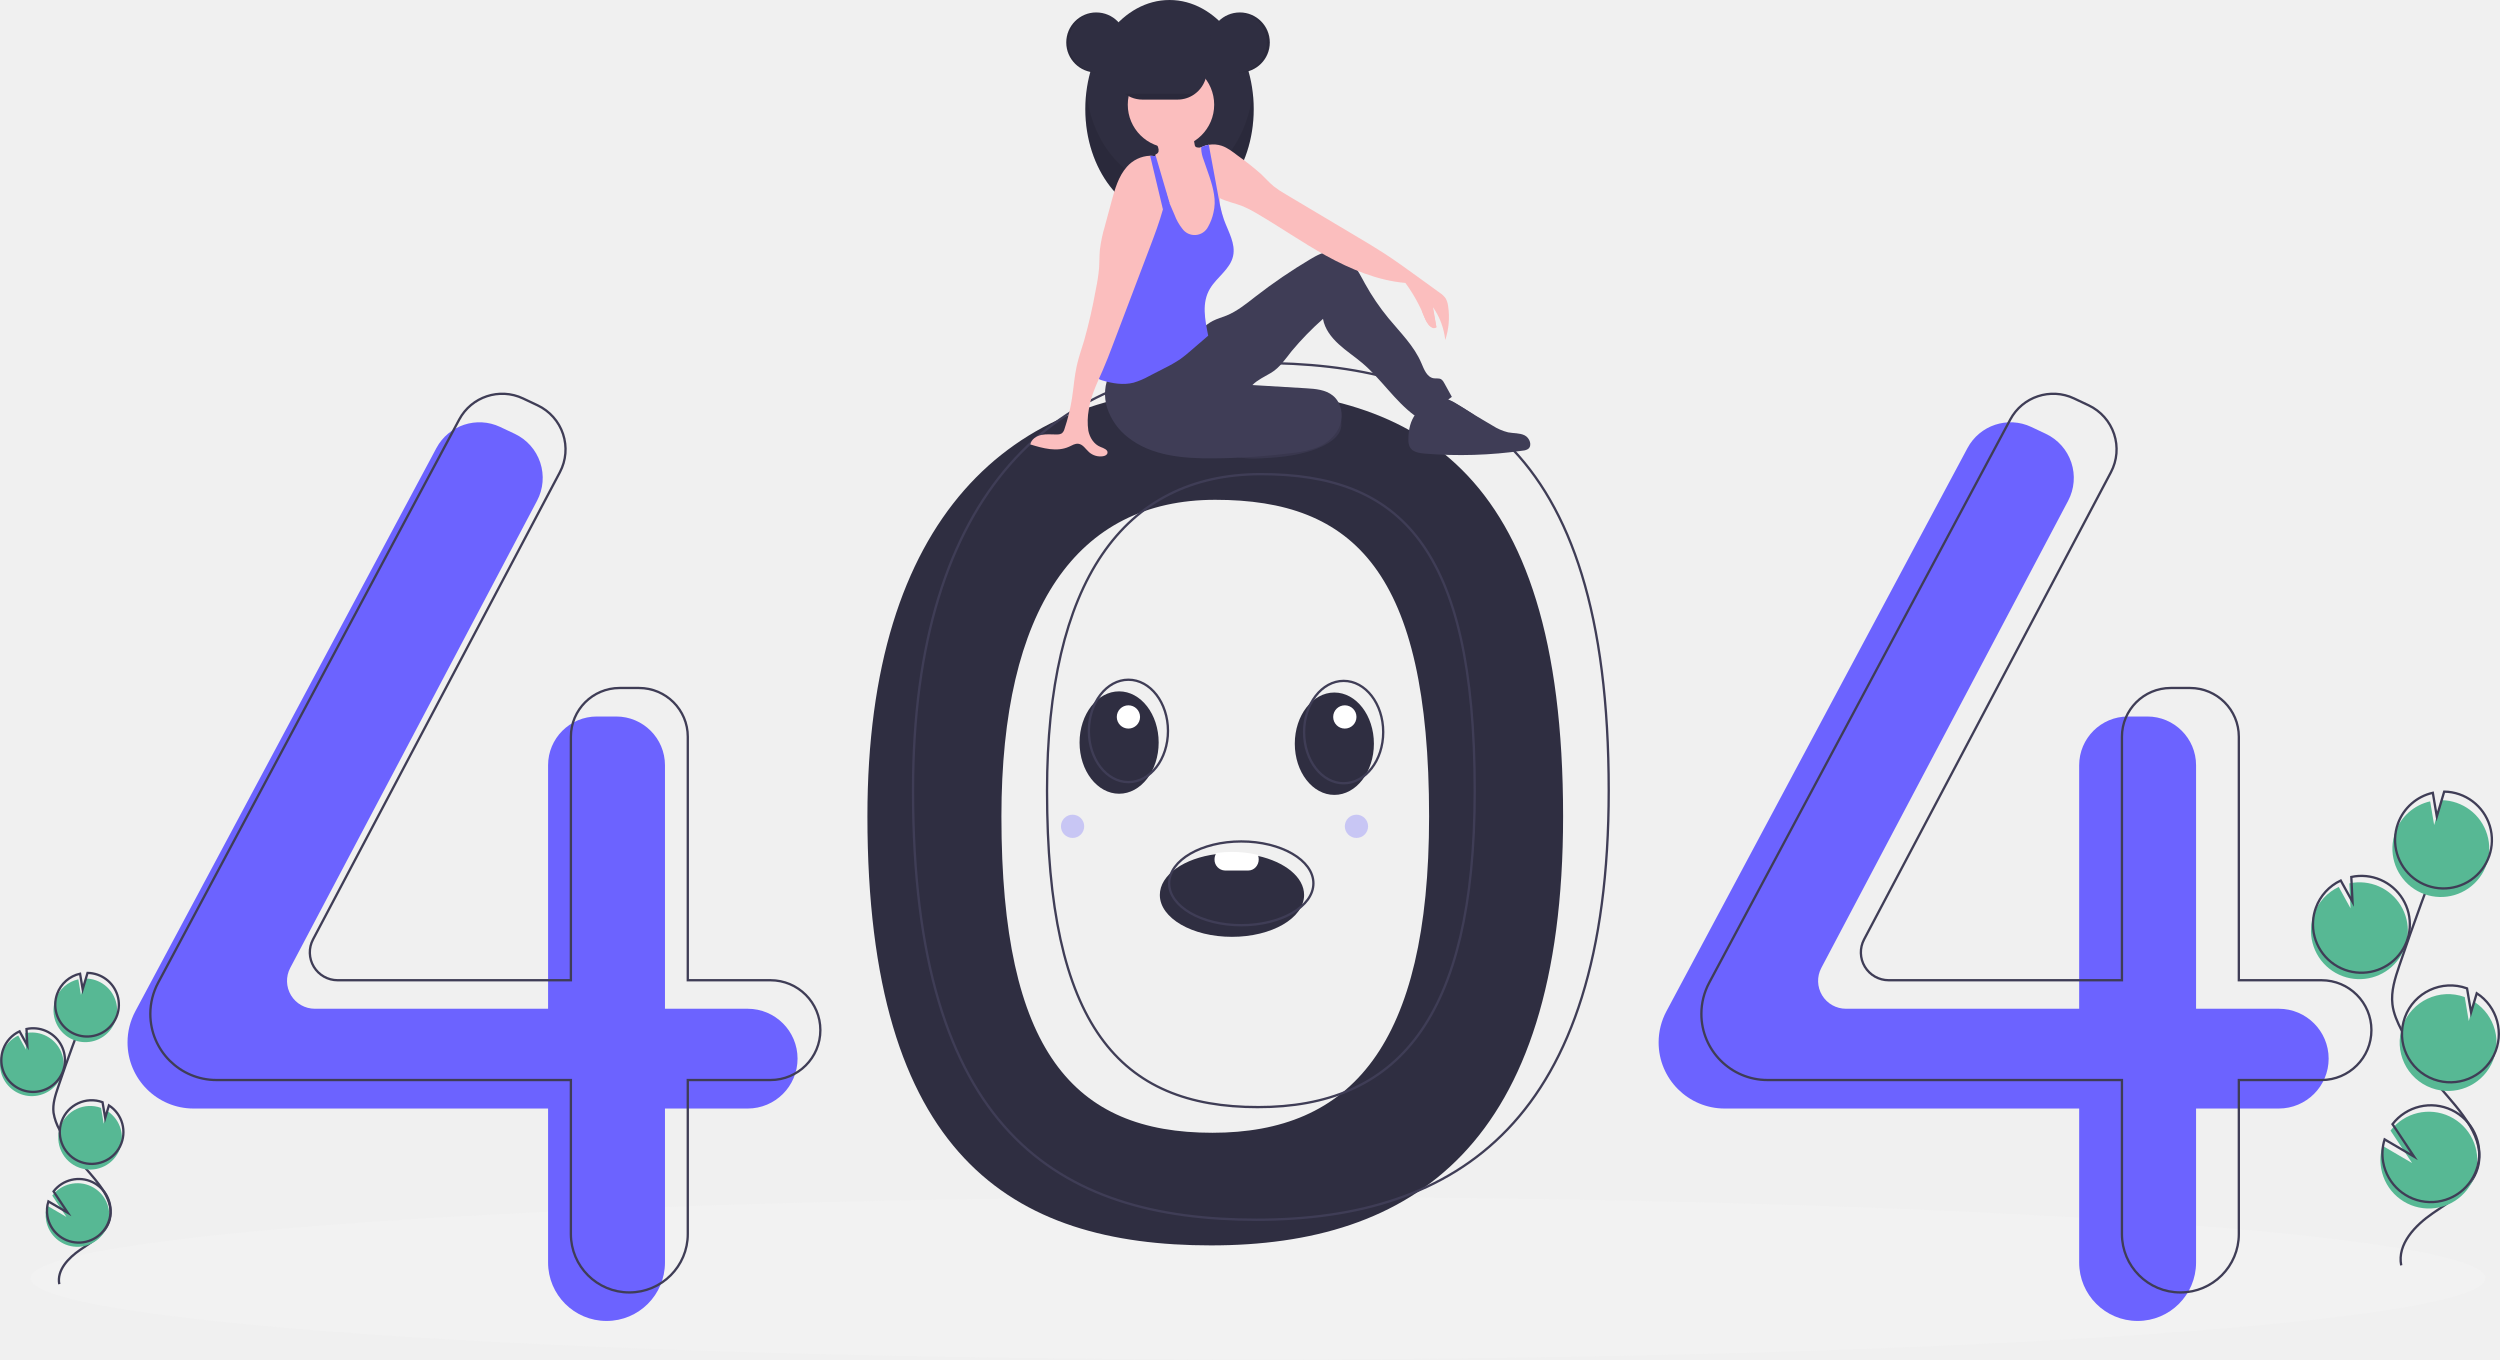
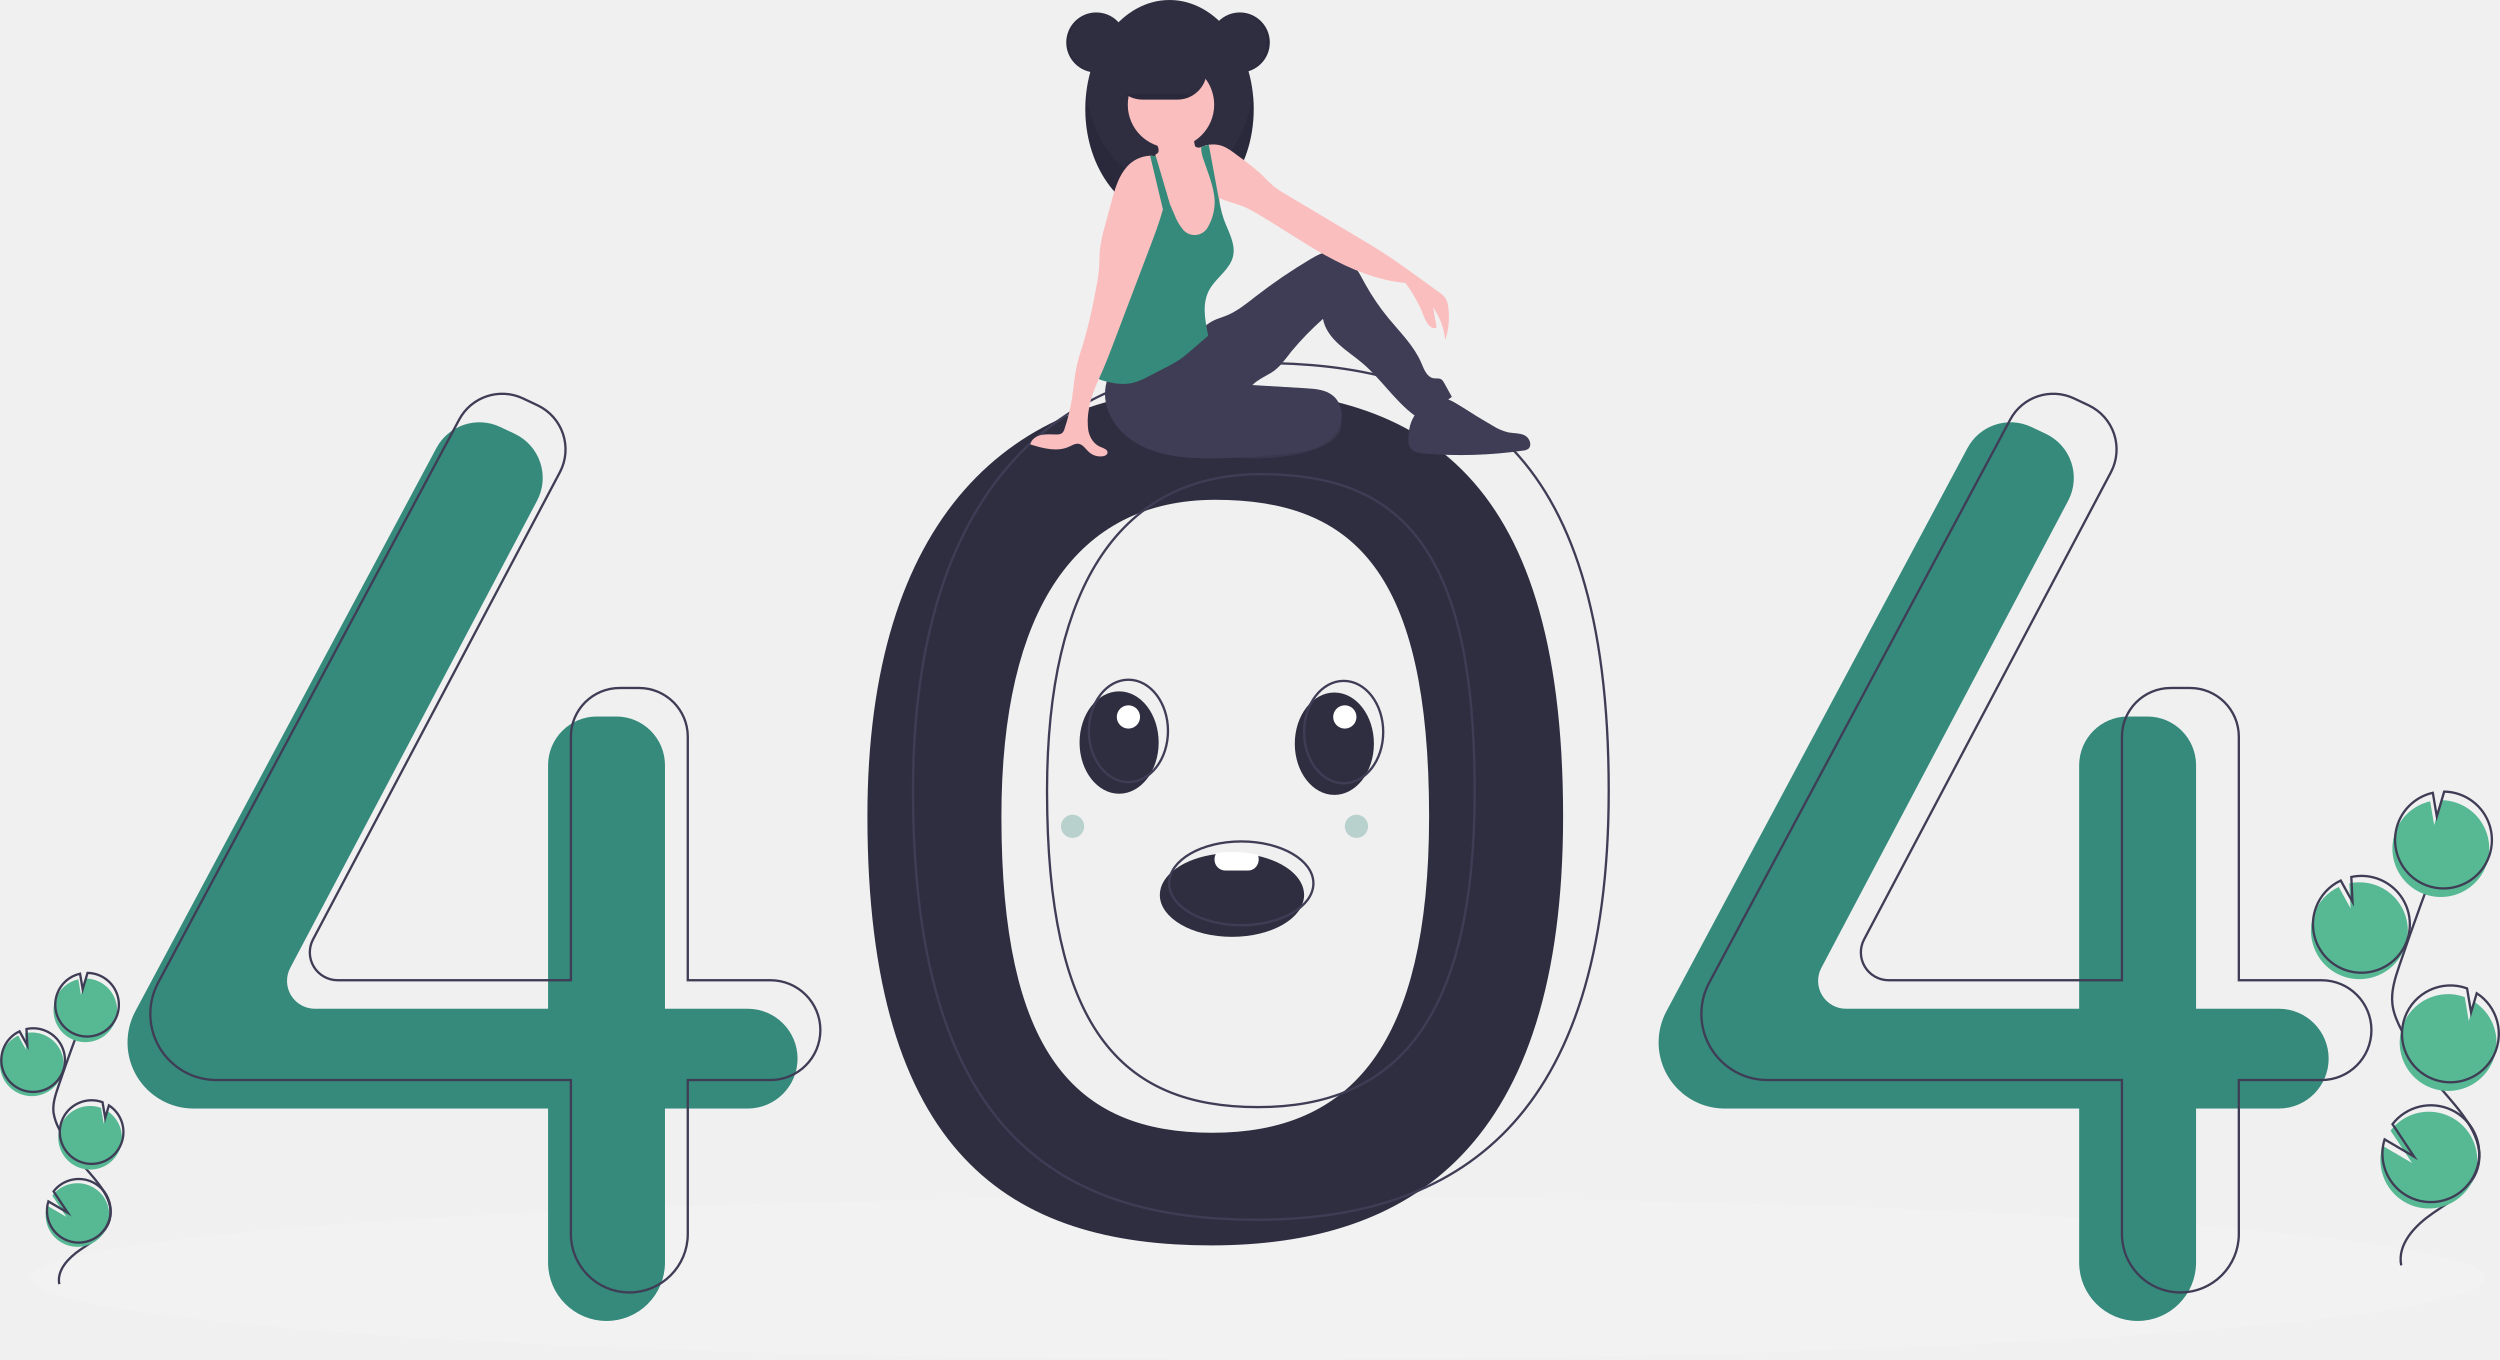
<svg xmlns="http://www.w3.org/2000/svg" id="fd59ce54-f850-4dfc-bc34-dd7d379d600e" data-name="Layer 1" width="1074.392" height="584.231" viewBox="0 0 1074.392 584.231">
  <ellipse cx="540.643" cy="549.309" rx="527.5" ry="34.922" fill="#f2f2f2" />
  <path d="M583.48,324.894c-85.944,0-147.651,55.139-147.651,183.798,0,145.813,61.707,184.411,147.651,184.411s151.327-42.274,151.327-184.411C734.807,356.753,669.424,324.894,583.48,324.894Zm.565,319.808c-59.527,0-90.626-34.923-90.626-135.916,0-89.112,32.372-136.105,91.899-136.105s91.899,30.868,91.899,136.105C677.217,607.234,643.572,644.703,584.045,644.703Z" transform="translate(-63.054 -157.8845)" fill="#2f2e41" />
-   <path d="M384.365,591.401H348.831V486.762A20.956,20.956,0,0,0,327.875,465.806h-8.326a20.956,20.956,0,0,0-20.956,20.956V591.401H198.363a11.963,11.963,0,0,1-10.578-17.552l106.082-200.78A20.956,20.956,0,0,0,284.287,344.33l-6.262-2.957a20.956,20.956,0,0,0-27.429,9.07L121.214,592.475a28.416,28.416,0,0,0-3.356,13.396v0a28.416,28.416,0,0,0,28.416,28.416H298.593v66.167a25.119,25.119,0,0,0,25.119,25.119h0a25.119,25.119,0,0,0,25.119-25.119V634.287h35.534a21.443,21.443,0,0,0,21.443-21.443v0A21.443,21.443,0,0,0,384.365,591.401Z" transform="translate(-63.054 -157.8845)" fill="#6c63ff" />
-   <path d="M1042.362,591.401h-35.534V486.762A20.956,20.956,0,0,0,985.872,465.806h-8.326a20.956,20.956,0,0,0-20.956,20.956V591.401H856.359a11.963,11.963,0,0,1-10.578-17.552L951.864,373.069A20.956,20.956,0,0,0,942.284,344.33l-6.262-2.957a20.956,20.956,0,0,0-27.429,9.07L779.211,592.475a28.416,28.416,0,0,0-3.356,13.396v0a28.416,28.416,0,0,0,28.416,28.416H956.589v66.167a25.119,25.119,0,0,0,25.119,25.119h0a25.119,25.119,0,0,0,25.119-25.119V634.287h35.534a21.443,21.443,0,0,0,21.443-21.443v0A21.443,21.443,0,0,0,1042.362,591.401Z" transform="translate(-63.054 -157.8845)" fill="#6c63ff" />
+   <path d="M384.365,591.401H348.831V486.762A20.956,20.956,0,0,0,327.875,465.806h-8.326a20.956,20.956,0,0,0-20.956,20.956V591.401H198.363a11.963,11.963,0,0,1-10.578-17.552l106.082-200.78A20.956,20.956,0,0,0,284.287,344.33l-6.262-2.957a20.956,20.956,0,0,0-27.429,9.07L121.214,592.475a28.416,28.416,0,0,0-3.356,13.396v0a28.416,28.416,0,0,0,28.416,28.416H298.593v66.167a25.119,25.119,0,0,0,25.119,25.119h0a25.119,25.119,0,0,0,25.119-25.119V634.287h35.534a21.443,21.443,0,0,0,21.443-21.443v0A21.443,21.443,0,0,0,384.365,591.401Z" transform="translate(-63.054 -157.8845)" fill="#358a7c" />
+   <path d="M1042.362,591.401h-35.534V486.762A20.956,20.956,0,0,0,985.872,465.806h-8.326a20.956,20.956,0,0,0-20.956,20.956V591.401H856.359a11.963,11.963,0,0,1-10.578-17.552L951.864,373.069A20.956,20.956,0,0,0,942.284,344.33l-6.262-2.957a20.956,20.956,0,0,0-27.429,9.07L779.211,592.475a28.416,28.416,0,0,0-3.356,13.396v0a28.416,28.416,0,0,0,28.416,28.416H956.589v66.167a25.119,25.119,0,0,0,25.119,25.119h0a25.119,25.119,0,0,0,25.119-25.119V634.287h35.534a21.443,21.443,0,0,0,21.443-21.443v0A21.443,21.443,0,0,0,1042.362,591.401Z" transform="translate(-63.054 -157.8845)" fill="#358a7c" />
  <path d="M394.168,579.148H358.634V474.509a20.956,20.956,0,0,0-20.956-20.956h-8.326a20.956,20.956,0,0,0-20.956,20.956V579.148H208.165a11.963,11.963,0,0,1-10.578-17.552L303.67,360.816a20.956,20.956,0,0,0-9.58-28.739l-6.262-2.957a20.956,20.956,0,0,0-27.429,9.07L131.017,580.222a28.416,28.416,0,0,0-3.356,13.396v0a28.416,28.416,0,0,0,28.416,28.416H308.395v66.167a25.119,25.119,0,0,0,25.119,25.119h0a25.119,25.119,0,0,0,25.119-25.119V622.034h35.534a21.443,21.443,0,0,0,21.443-21.443v0A21.443,21.443,0,0,0,394.168,579.148Z" transform="translate(-63.054 -157.8845)" fill="none" stroke="#3f3d56" stroke-miterlimit="10" />
  <path d="M1060.742,579.148h-35.534V474.509a20.956,20.956,0,0,0-20.956-20.956H995.925a20.956,20.956,0,0,0-20.956,20.956V579.148H874.739a11.963,11.963,0,0,1-10.578-17.552L970.244,360.816a20.956,20.956,0,0,0-9.58-28.739l-6.262-2.957a20.956,20.956,0,0,0-27.429,9.07L797.59,580.222a28.416,28.416,0,0,0-3.356,13.396v0a28.416,28.416,0,0,0,28.416,28.416H974.969v66.167a25.119,25.119,0,0,0,25.119,25.119h0a25.119,25.119,0,0,0,25.119-25.119V622.034h35.534a21.443,21.443,0,0,0,21.443-21.443v0A21.443,21.443,0,0,0,1060.742,579.148Z" transform="translate(-63.054 -157.8845)" fill="none" stroke="#3f3d56" stroke-miterlimit="10" />
  <path d="M603.085,313.866c-85.944,0-147.651,55.139-147.651,183.798,0,145.813,61.707,184.411,147.651,184.411s151.327-42.274,151.327-184.411C754.412,345.725,689.029,313.866,603.085,313.866Zm.565,319.808c-59.527,0-90.626-34.923-90.626-135.916,0-89.112,32.372-136.105,91.899-136.105s91.899,30.868,91.899,136.105C696.822,596.206,663.177,633.675,603.65,633.675Z" transform="translate(-63.054 -157.8845)" fill="none" stroke="#3f3d56" stroke-miterlimit="10" />
  <circle cx="471.141" cy="18.25" r="12.901" fill="#2f2e41" />
  <ellipse cx="502.607" cy="46.885" rx="36.186" ry="46.885" fill="#2f2e41" />
  <path d="M565.661,237.494c-18.128,0-33.141-17.271-35.776-39.805a60.976,60.976,0,0,0-.41,7.08c0,25.894,16.201,46.885,36.186,46.885s36.186-20.991,36.186-46.885a60.976,60.976,0,0,0-.41-7.08C598.803,220.224,583.789,237.494,565.661,237.494Z" transform="translate(-63.054 -157.8845)" opacity="0.1" />
  <path d="M639.296,342.073c-.777,3.193-4.128,5.751-7.839,7.538-7.802,3.757-17.425,4.878-26.76,5.254a45.176,45.176,0,0,1-7.144-.132,20.537,20.537,0,0,1-12.251-5.631,1.681,1.681,0,0,1,.044-2.844c4.969-5.459,13.262-8.806,21.616-11.216,6.334-1.827,17.381-6.561,24.29-5.922C637.944,329.739,640.277,338.041,639.296,342.073Z" transform="translate(-63.054 -157.8845)" fill="#3f3d56" />
  <path d="M639.296,342.073c-.777,3.193-4.128,5.751-7.839,7.538-7.802,3.757-17.425,4.878-26.76,5.254a45.176,45.176,0,0,1-7.144-.132,20.537,20.537,0,0,1-12.251-5.631,1.681,1.681,0,0,1,.044-2.844c4.969-5.459,13.262-8.806,21.616-11.216,6.334-1.827,17.381-6.561,24.29-5.922C637.944,329.739,640.277,338.041,639.296,342.073Z" transform="translate(-63.054 -157.8845)" opacity="0.1" />
  <path d="M540.098,318.206a19.77,19.77,0,0,0-1.199,15.075,26.339,26.339,0,0,0,8.829,12.497c10.095,8.092,23.988,9.205,36.925,9.093a284.649,284.649,0,0,0,33.905-2.324,40.538,40.538,0,0,0,11.001-2.554c4.222-1.827,7.933-5.178,9.436-9.526s.436-9.672-3.134-12.574c-3.137-2.55-7.463-2.9-11.498-3.143l-23.088-1.387c2.281-2.308,5.318-3.614,8.096-5.292,3.685-2.226,6.134-5.965,8.813-9.335a129.001,129.001,0,0,1,13.439-13.817c.751,4.31,3.478,7.85,6.687,10.824s6.908,5.368,10.244,8.2c8.079,6.858,13.896,16.167,22.392,22.5a43.829,43.829,0,0,0,16.049-8.012l-3.302-5.981a3.94,3.94,0,0,0-1.245-1.553c-.935-.575-2.14-.279-3.225-.441-2.901-.435-4.168-3.784-5.306-6.487-3.125-7.422-9.108-13.18-14.218-19.404a98.009,98.009,0,0,1-9.996-14.723c-1.717-3.102-3.288-6.331-5.617-9.003s-5.594-4.773-9.139-4.781c-3.132-.007-6.021,1.584-8.714,3.183a230.477,230.477,0,0,0-23.63,16.099c-3.944,3.062-7.863,6.296-12.489,8.174-1.947.79-4,1.331-5.869,2.292-3.273,1.684-5.757,4.534-8.431,7.064C566.277,311.892,553.219,317.738,540.098,318.206Z" transform="translate(-63.054 -157.8845)" fill="#3f3d56" />
  <path d="M588.374,253.983a23.774,23.774,0,0,1-1.734,8.033,10.045,10.045,0,0,1-5.768,5.573,12.375,12.375,0,0,1-5.623.182,10.882,10.882,0,0,1-4.582-1.561c-2.165-1.488-3.244-4.144-3.637-6.743-.393-2.596-.217-5.249-.469-7.863a42.944,42.944,0,0,0-1.202-6.255c-.17-.683-.343-1.362-.513-2.042-.167-.68-.33-1.359-.481-2.039-.138-.639-.267-1.281-.378-1.926-.091-.544-.173-1.092-.233-1.643a18.423,18.423,0,0,0-.809-4.811,14.607,14.607,0,0,0-1.687-2.854c-.286-.409-.563-.818-.818-1.243a5.89,5.89,0,0,1-.972-3.748,3.286,3.286,0,0,1,.148-.601c.025-.076.053-.151.085-.223A1.802,1.802,0,0,0,560.932,223.07a3.433,3.433,0,0,0-.148-1.778,11.318,11.318,0,0,0-.96-2.288c-.264-.478-1.161-1.34-1.167-1.888-.013-1.101,2.14-1.989,3.011-2.423a16.796,16.796,0,0,1,8.597-1.743c1.904.129,3.968.714,5.019,2.31.944,1.438.818,3.301,1.221,4.972a1.471,1.471,0,0,0,.299.664,1.341,1.341,0,0,0,.739.34,4.549,4.549,0,0,0,1.416.057h.003a2.931,2.931,0,0,0,.371-.054,4.957,4.957,0,0,0,2.033-.878q.585-.156,1.18-.255a.251.251,0,0,0,.047-.009c1.576,4.975,1.781,10.308,3.071,15.374.639,2.52,1.554,5.009,1.683,7.602.009.113.013.23.016.346.019.834-.047,1.674-.013,2.505a6.981,6.981,0,0,0,.126,1.114,15.611,15.611,0,0,0,.525,1.743l.009.028c.06.183.116.368.164.554.035.135.066.267.091.403l.003.009A14.938,14.938,0,0,1,588.374,253.983Z" transform="translate(-63.054 -157.8845)" fill="#fbbebe" />
  <circle cx="503.237" cy="44.997" r="18.565" fill="#fbbebe" />
  <path d="M684.157,304.033a30.445,30.445,0,0,0-5.236-14.103q.722,4.295,1.447,8.587a3.214,3.214,0,0,1-3.367-1.035,10.337,10.337,0,0,1-1.765-3.276,67.466,67.466,0,0,0-8.21-14.736c-11.819-.985-23.502-5.884-33.896-11.595-10.396-5.708-20.126-12.552-30.384-18.502a43.573,43.573,0,0,0-5.544-2.832c-3.21-1.287-6.812-1.954-9.855-3.468-.204-.101-.409-.208-.61-.318a12.578,12.578,0,0,1-1.945-1.306,10.344,10.344,0,0,1-.931-.856,20.351,20.351,0,0,1-3.559-5.953c-1.633-3.612-2.215-7.97-3.845-11.583a11.203,11.203,0,0,1,2.502-1.765h.003c.132-.069.264-.135.4-.198a11.94,11.94,0,0,1,2.004-.733q.585-.156,1.18-.255a.251.251,0,0,0,.047-.009,11.566,11.566,0,0,1,5.491.434c2.587.875,4.767,2.621,6.941,4.273a114.02,114.02,0,0,1,10.148,8.049c1.794,1.718,3.43,3.606,5.359,5.167a42.144,42.144,0,0,0,5.057,3.351q15.656,9.327,31.315,18.65c3.534,2.105,7.07,4.21,10.526,6.438,5.249,3.386,10.308,7.055,15.365,10.721q4.47,3.238,8.936,6.479a9.728,9.728,0,0,1,2.533,2.341,8.472,8.472,0,0,1,1.123,3.433A31.387,31.387,0,0,1,684.157,304.033Z" transform="translate(-63.054 -157.8845)" fill="#fbbebe" />
-   <path d="M592.977,267.944c-1.252,5.617-6.929,9.012-9.896,13.946-3.688,6.123-2.184,13.241-.799,20.255q-3.795,3.271-7.593,6.542c-1.397,1.199-2.794,2.404-4.298,3.464a57.351,57.351,0,0,1-6.86,3.94q-3.361,1.728-6.721,3.458a32.128,32.128,0,0,1-6.58,2.788c-4.415,1.133-9.103.34-13.471-.972a6.088,6.088,0,0,1-1.473-.601,2.394,2.394,0,0,1-.699-.632,3.911,3.911,0,0,1-.444-2.539c.444-7.351,2.24-14.547,4.031-21.69a85.26,85.26,0,0,1,3.848-12.577,85.077,85.077,0,0,1,5.415-10.151,68.368,68.368,0,0,1,7.929-11.514,18.479,18.479,0,0,0,3.675-4.739c1.117-2.549.686-5.472.913-8.247a17.148,17.148,0,0,1,1.633-6.007v-.003a17.093,17.093,0,0,1,1.743-2.882q.458,1.067.916,2.13.302.699.598,1.394.387.897.768,1.787,1.1,2.558,2.196,5.113a21.59,21.59,0,0,0,3.335,5.944,6.499,6.499,0,0,0,11.123-.853,21.261,21.261,0,0,0,2.272-6.013,19.215,19.215,0,0,0,.252-7.835c-.758-5.009-2.889-10.126-4.437-14.78a14.945,14.945,0,0,1-1.079-4.871,3.351,3.351,0,0,1,.057-.56c.009-.047.019-.098.028-.145a11.94,11.94,0,0,1,2.004-.733q.585-.156,1.18-.255,2.044,11.064,4.094,22.127c.032.173.066.346.098.522.195,1.057.393,2.115.614,3.169.198.957.412,1.91.651,2.857l.009.028c.082.321.167.639.255.957l.003.009c.242.868.513,1.731.818,2.58C590.938,257.475,594.164,262.629,592.977,267.944Z" transform="translate(-63.054 -157.8845)" fill="#6c63ff" />
+   <path d="M592.977,267.944c-1.252,5.617-6.929,9.012-9.896,13.946-3.688,6.123-2.184,13.241-.799,20.255q-3.795,3.271-7.593,6.542c-1.397,1.199-2.794,2.404-4.298,3.464a57.351,57.351,0,0,1-6.86,3.94q-3.361,1.728-6.721,3.458a32.128,32.128,0,0,1-6.58,2.788c-4.415,1.133-9.103.34-13.471-.972a6.088,6.088,0,0,1-1.473-.601,2.394,2.394,0,0,1-.699-.632,3.911,3.911,0,0,1-.444-2.539c.444-7.351,2.24-14.547,4.031-21.69a85.26,85.26,0,0,1,3.848-12.577,85.077,85.077,0,0,1,5.415-10.151,68.368,68.368,0,0,1,7.929-11.514,18.479,18.479,0,0,0,3.675-4.739c1.117-2.549.686-5.472.913-8.247a17.148,17.148,0,0,1,1.633-6.007v-.003a17.093,17.093,0,0,1,1.743-2.882q.458,1.067.916,2.13.302.699.598,1.394.387.897.768,1.787,1.1,2.558,2.196,5.113a21.59,21.59,0,0,0,3.335,5.944,6.499,6.499,0,0,0,11.123-.853,21.261,21.261,0,0,0,2.272-6.013,19.215,19.215,0,0,0,.252-7.835c-.758-5.009-2.889-10.126-4.437-14.78a14.945,14.945,0,0,1-1.079-4.871,3.351,3.351,0,0,1,.057-.56c.009-.047.019-.098.028-.145a11.94,11.94,0,0,1,2.004-.733q.585-.156,1.18-.255,2.044,11.064,4.094,22.127c.032.173.066.346.098.522.195,1.057.393,2.115.614,3.169.198.957.412,1.91.651,2.857l.009.028c.082.321.167.639.255.957l.003.009c.242.868.513,1.731.818,2.58C590.938,257.475,594.164,262.629,592.977,267.944Z" transform="translate(-63.054 -157.8845)" fill="#358a7c" />
  <path d="M668.321,346.877a6.583,6.583,0,0,0,.61,3.143c1.162,2.124,3.95,2.606,6.362,2.805a188.377,188.377,0,0,0,42.266-1.288,4.886,4.886,0,0,0,2.151-.668c1.99-1.395.763-4.795-1.41-5.884s-4.751-.826-7.135-1.297a22.479,22.479,0,0,1-6.678-2.896q-7.252-4.167-14.293-8.688c-2.795-1.795-6.093-3.71-9.24-2.646C672.43,332.343,668.265,337.681,668.321,346.877Z" transform="translate(-63.054 -157.8845)" fill="#3f3d56" />
  <path d="M564.437,240.874v.003c-.022.132-.044.261-.072.39-.035.214-.076.431-.116.645-.39,1.998-.868,3.987-1.419,5.963-1.51,5.459-3.534,10.831-5.541,16.123q-8.081,21.287-16.164,42.577c-1.359,3.575-2.716,7.152-4.261,10.654-.516,1.167-1.048,2.344-1.576,3.534-1.894,4.257-3.713,8.653-4.317,13.184a27.45,27.45,0,0,0-.192,9.04c.604,2.97,2.407,5.872,5.23,6.97,1.378.538,3.351,1.259,2.974,2.69-.204.787-1.098,1.171-1.901,1.303a7.312,7.312,0,0,1-5.966-1.718c-1.507-1.337-2.665-3.417-4.67-3.641-1.388-.151-2.665.68-3.936,1.262-5.186,2.369-11.227.711-16.674-.972.428-2.206,2.643-3.66,4.843-4.1,2.199-.444,4.474-.129,6.718-.189a3.51,3.51,0,0,0,2.042-.525,3.705,3.705,0,0,0,1.101-1.882,78.964,78.964,0,0,0,3.213-13.147c.724-4.666,1.026-9.405,2.058-14.015.802-3.597,2.042-7.08,3.106-10.61a224.682,224.682,0,0,0,5.06-22.077,78.02,78.02,0,0,0,1.425-9.368c.179-2.612.094-5.236.346-7.838a60.888,60.888,0,0,1,2.111-9.997q1.444-5.348,2.885-10.689c1.425-5.271,2.955-10.746,6.567-14.843a13.962,13.962,0,0,1,10.028-4.789,9.882,9.882,0,0,1,2.13.23c.116.028.233.057.349.088a8.634,8.634,0,0,1,2.174.9c1.114-.708,1.68-.459,2.42.632a6.973,6.973,0,0,1,.881,3.795A52.424,52.424,0,0,1,564.437,240.874Z" transform="translate(-63.054 -157.8845)" fill="#fbbebe" />
-   <path d="M565.661,245.046l-.047.047-.255.255-2.53,2.527-1.24-5.208-4.251-17.854a9.882,9.882,0,0,1,2.13.23,3.286,3.286,0,0,1,.148-.601l.201.689,1.441,4.902,2.728,9.308.45,1.532v.003Z" transform="translate(-63.054 -157.8845)" fill="#6c63ff" />
+   <path d="M565.661,245.046l-.047.047-.255.255-2.53,2.527-1.24-5.208-4.251-17.854a9.882,9.882,0,0,1,2.13.23,3.286,3.286,0,0,1,.148-.601l.201.689,1.441,4.902,2.728,9.308.45,1.532v.003Z" transform="translate(-63.054 -157.8845)" fill="#358a7c" />
  <path d="M581.715,188.087a12.582,12.582,0,0,1-3.7,8.896,12.314,12.314,0,0,1-1.36,1.176,12.528,12.528,0,0,1-7.536,2.524H554.023a12.59,12.59,0,0,1,0-25.18h15.096A12.629,12.629,0,0,1,581.715,188.087Z" transform="translate(-63.054 -157.8845)" fill="#2f2e41" />
  <circle cx="532.815" cy="18.25" r="12.901" fill="#2f2e41" />
  <path d="M595.554,163.234c-.158,0-.315.006-.472.012a12.898,12.898,0,0,1,0,25.778c.157.006.314.012.472.012a12.901,12.901,0,1,0,0-25.802Z" transform="translate(-63.054 -157.8845)" opacity="0.1" />
  <path d="M534.195,163.234c.158,0,.315.006.472.012a12.898,12.898,0,0,0,0,25.778c-.157.006-.314.012-.472.012a12.901,12.901,0,0,1,0-25.802Z" transform="translate(-63.054 -157.8845)" opacity="0.1" />
  <path d="M576.655,198.159a12.528,12.528,0,0,1-7.536,2.524H554.023a12.528,12.528,0,0,1-7.536-2.524Z" transform="translate(-63.054 -157.8845)" opacity="0.1" />
  <path d="M674.14,291.64s3.252,9.372,6.229,6.876L677.996,286.267Z" transform="translate(-63.054 -157.8845)" fill="#fbbebe" />
  <path d="M1069.918,577.434a20.813,20.813,0,1,0,2.772-39.915l.521,10.712-5.068-9.18a20.734,20.734,0,0,0-10.684,11.723,20.408,20.408,0,0,0-1.197,5.63A20.809,20.809,0,0,0,1069.918,577.434Z" transform="translate(-63.054 -157.8845)" fill="#57b894" />
  <path d="M1094.995,701.678c-1.789-9.11,5.963-17.187,13.621-22.437s16.605-10.408,19.218-19.317c3.755-12.804-7.43-24.53-16.136-34.642a125.3,125.3,0,0,1-16.524-24.557c-1.811-3.533-3.476-7.225-3.952-11.166-.686-5.675,1.137-11.323,2.974-16.737q9.179-27.052,19.628-53.65" transform="translate(-63.054 -157.8845)" fill="none" stroke="#3f3d56" stroke-miterlimit="10" />
  <path d="M1070.775,574.676a20.813,20.813,0,1,0,2.772-39.915l.521,10.712-5.068-9.18a20.734,20.734,0,0,0-10.684,11.723,20.408,20.408,0,0,0-1.197,5.63A20.809,20.809,0,0,0,1070.775,574.676Z" transform="translate(-63.054 -157.8845)" fill="none" stroke="#3f3d56" stroke-miterlimit="10" />
  <path d="M1092.451,515.473a20.788,20.788,0,0,1,14.98-13.198l1.714,10.184,3.177-10.696a20.81,20.81,0,1,1-19.871,13.71Z" transform="translate(-63.054 -157.8845)" fill="#57b894" />
  <path d="M1093.594,511.795a20.788,20.788,0,0,1,14.98-13.198l1.714,10.184,3.177-10.696a20.81,20.81,0,1,1-19.871,13.71Z" transform="translate(-63.054 -157.8845)" fill="none" stroke="#3f3d56" stroke-miterlimit="10" />
  <path d="M1108.045,625.489a20.81,20.81,0,0,0,18.419-37.023l-2.441,8.219-1.731-10.304a.362.362,0,0,0-.053-.02,20.811,20.811,0,1,0-14.194,39.127Z" transform="translate(-63.054 -157.8845)" fill="#57b894" />
  <path d="M1109.035,621.764a20.81,20.81,0,0,0,18.419-37.023l-2.441,8.219-1.731-10.304a.362.362,0,0,0-.053-.02,20.811,20.811,0,1,0-14.194,39.127Z" transform="translate(-63.054 -157.8845)" fill="none" stroke="#3f3d56" stroke-miterlimit="10" />
  <path d="M1086.378,660.051a20.801,20.801,0,1,0,4.011-16.297l9.273,13.957-12.67-7.408A20.616,20.616,0,0,0,1086.378,660.051Z" transform="translate(-63.054 -157.8845)" fill="#57b894" />
  <path d="M1087.235,657.294a20.801,20.801,0,1,0,4.011-16.297l9.273,13.957-12.67-7.408A20.616,20.616,0,0,0,1087.235,657.294Z" transform="translate(-63.054 -157.8845)" fill="none" stroke="#3f3d56" stroke-miterlimit="10" />
  <path d="M72.061,628.133a13.674,13.674,0,1,0,1.821-26.225l.342,7.038-3.33-6.032a13.623,13.623,0,0,0-7.019,7.702,13.409,13.409,0,0,0-.787,3.699A13.672,13.672,0,0,0,72.061,628.133Z" transform="translate(-63.054 -157.8845)" fill="#57b894" />
  <path d="M88.538,709.763c-1.175-5.986,3.918-11.292,8.949-14.741s10.91-6.838,12.626-12.692c2.467-8.412-4.882-16.117-10.601-22.76A82.324,82.324,0,0,1,88.656,643.436a22.21,22.21,0,0,1-2.597-7.336c-.451-3.729.747-7.439,1.954-10.996q6.031-17.773,12.896-35.249" transform="translate(-63.054 -157.8845)" fill="none" stroke="#3f3d56" stroke-miterlimit="10" />
  <path d="M72.625,626.321a13.674,13.674,0,1,0,1.821-26.225l.342,7.038L71.458,601.103a13.623,13.623,0,0,0-7.019,7.702,13.409,13.409,0,0,0-.787,3.699A13.672,13.672,0,0,0,72.625,626.321Z" transform="translate(-63.054 -157.8845)" fill="none" stroke="#3f3d56" stroke-miterlimit="10" />
  <path d="M86.866,587.423a13.658,13.658,0,0,1,9.842-8.671l1.126,6.691,2.087-7.027a13.673,13.673,0,1,1-13.055,9.007Z" transform="translate(-63.054 -157.8845)" fill="#57b894" />
  <path d="M87.617,585.007a13.658,13.658,0,0,1,9.842-8.671l1.126,6.691L100.673,576a13.673,13.673,0,1,1-13.055,9.007Z" transform="translate(-63.054 -157.8845)" fill="none" stroke="#3f3d56" stroke-miterlimit="10" />
  <path d="M97.112,659.706a13.673,13.673,0,0,0,12.102-24.325l-1.604,5.4-1.137-6.77a.238.238,0,0,0-.035-.013,13.673,13.673,0,1,0-9.326,25.707Z" transform="translate(-63.054 -157.8845)" fill="#57b894" />
  <path d="M97.762,657.259a13.673,13.673,0,0,0,12.102-24.325l-1.604,5.4-1.137-6.77a.238.238,0,0,0-.035-.013,13.673,13.673,0,1,0-9.326,25.707Z" transform="translate(-63.054 -157.8845)" fill="none" stroke="#3f3d56" stroke-miterlimit="10" />
  <path d="M82.876,682.414a13.667,13.667,0,1,0,2.635-10.708l6.092,9.17-8.324-4.867A13.545,13.545,0,0,0,82.876,682.414Z" transform="translate(-63.054 -157.8845)" fill="#57b894" />
  <path d="M83.439,680.602a13.667,13.667,0,1,0,2.635-10.708l6.092,9.17-8.324-4.867A13.545,13.545,0,0,0,83.439,680.602Z" transform="translate(-63.054 -157.8845)" fill="none" stroke="#3f3d56" stroke-miterlimit="10" />
  <ellipse cx="480.946" cy="319.115" rx="17" ry="22" fill="#2f2e41" />
  <ellipse cx="573.446" cy="319.615" rx="17" ry="22" fill="#2f2e41" />
  <path d="M623.5,542.5c0,9.94-13.88,18-31,18s-31-8.06-31-18c0-8.61,10.41-15.81,24.32-17.57a50.104,50.104,0,0,1,6.68-.43,50.699,50.699,0,0,1,11.13,1.2C615.25,528.29,623.5,534.84,623.5,542.5Z" transform="translate(-63.054 -157.8845)" fill="#2f2e41" />
  <ellipse cx="484.946" cy="314.115" rx="17" ry="22" fill="none" stroke="#3f3d56" stroke-miterlimit="10" />
  <ellipse cx="577.446" cy="314.615" rx="17" ry="22" fill="none" stroke="#3f3d56" stroke-miterlimit="10" />
  <ellipse cx="533.446" cy="379.615" rx="31" ry="18" fill="none" stroke="#3f3d56" stroke-miterlimit="10" />
  <path d="M604,527.2a4.937,4.937,0,0,1-1.32,3.392A4.339,4.339,0,0,1,599.5,532h-10a4.664,4.664,0,0,1-4.5-4.8,4.905,4.905,0,0,1,.82-2.741A47.02,47.02,0,0,1,592.5,524a47.665,47.665,0,0,1,11.13,1.28A5.067,5.067,0,0,1,604,527.2Z" transform="translate(-63.054 -157.8845)" fill="#fff" />
  <circle cx="484.946" cy="308.115" r="5" fill="#fff" />
  <circle cx="577.946" cy="308.115" r="5" fill="#fff" />
-   <circle cx="582.946" cy="355.115" r="5" fill="#6c63ff" opacity="0.3" />
-   <circle cx="460.946" cy="355.115" r="5" fill="#6c63ff" opacity="0.3" />
+   <circle cx="582.946" cy="355.115" r="5" fill="#358a7c" opacity="0.3" />
+   <circle cx="460.946" cy="355.115" r="5" fill="#358a7c" opacity="0.3" />
</svg>
